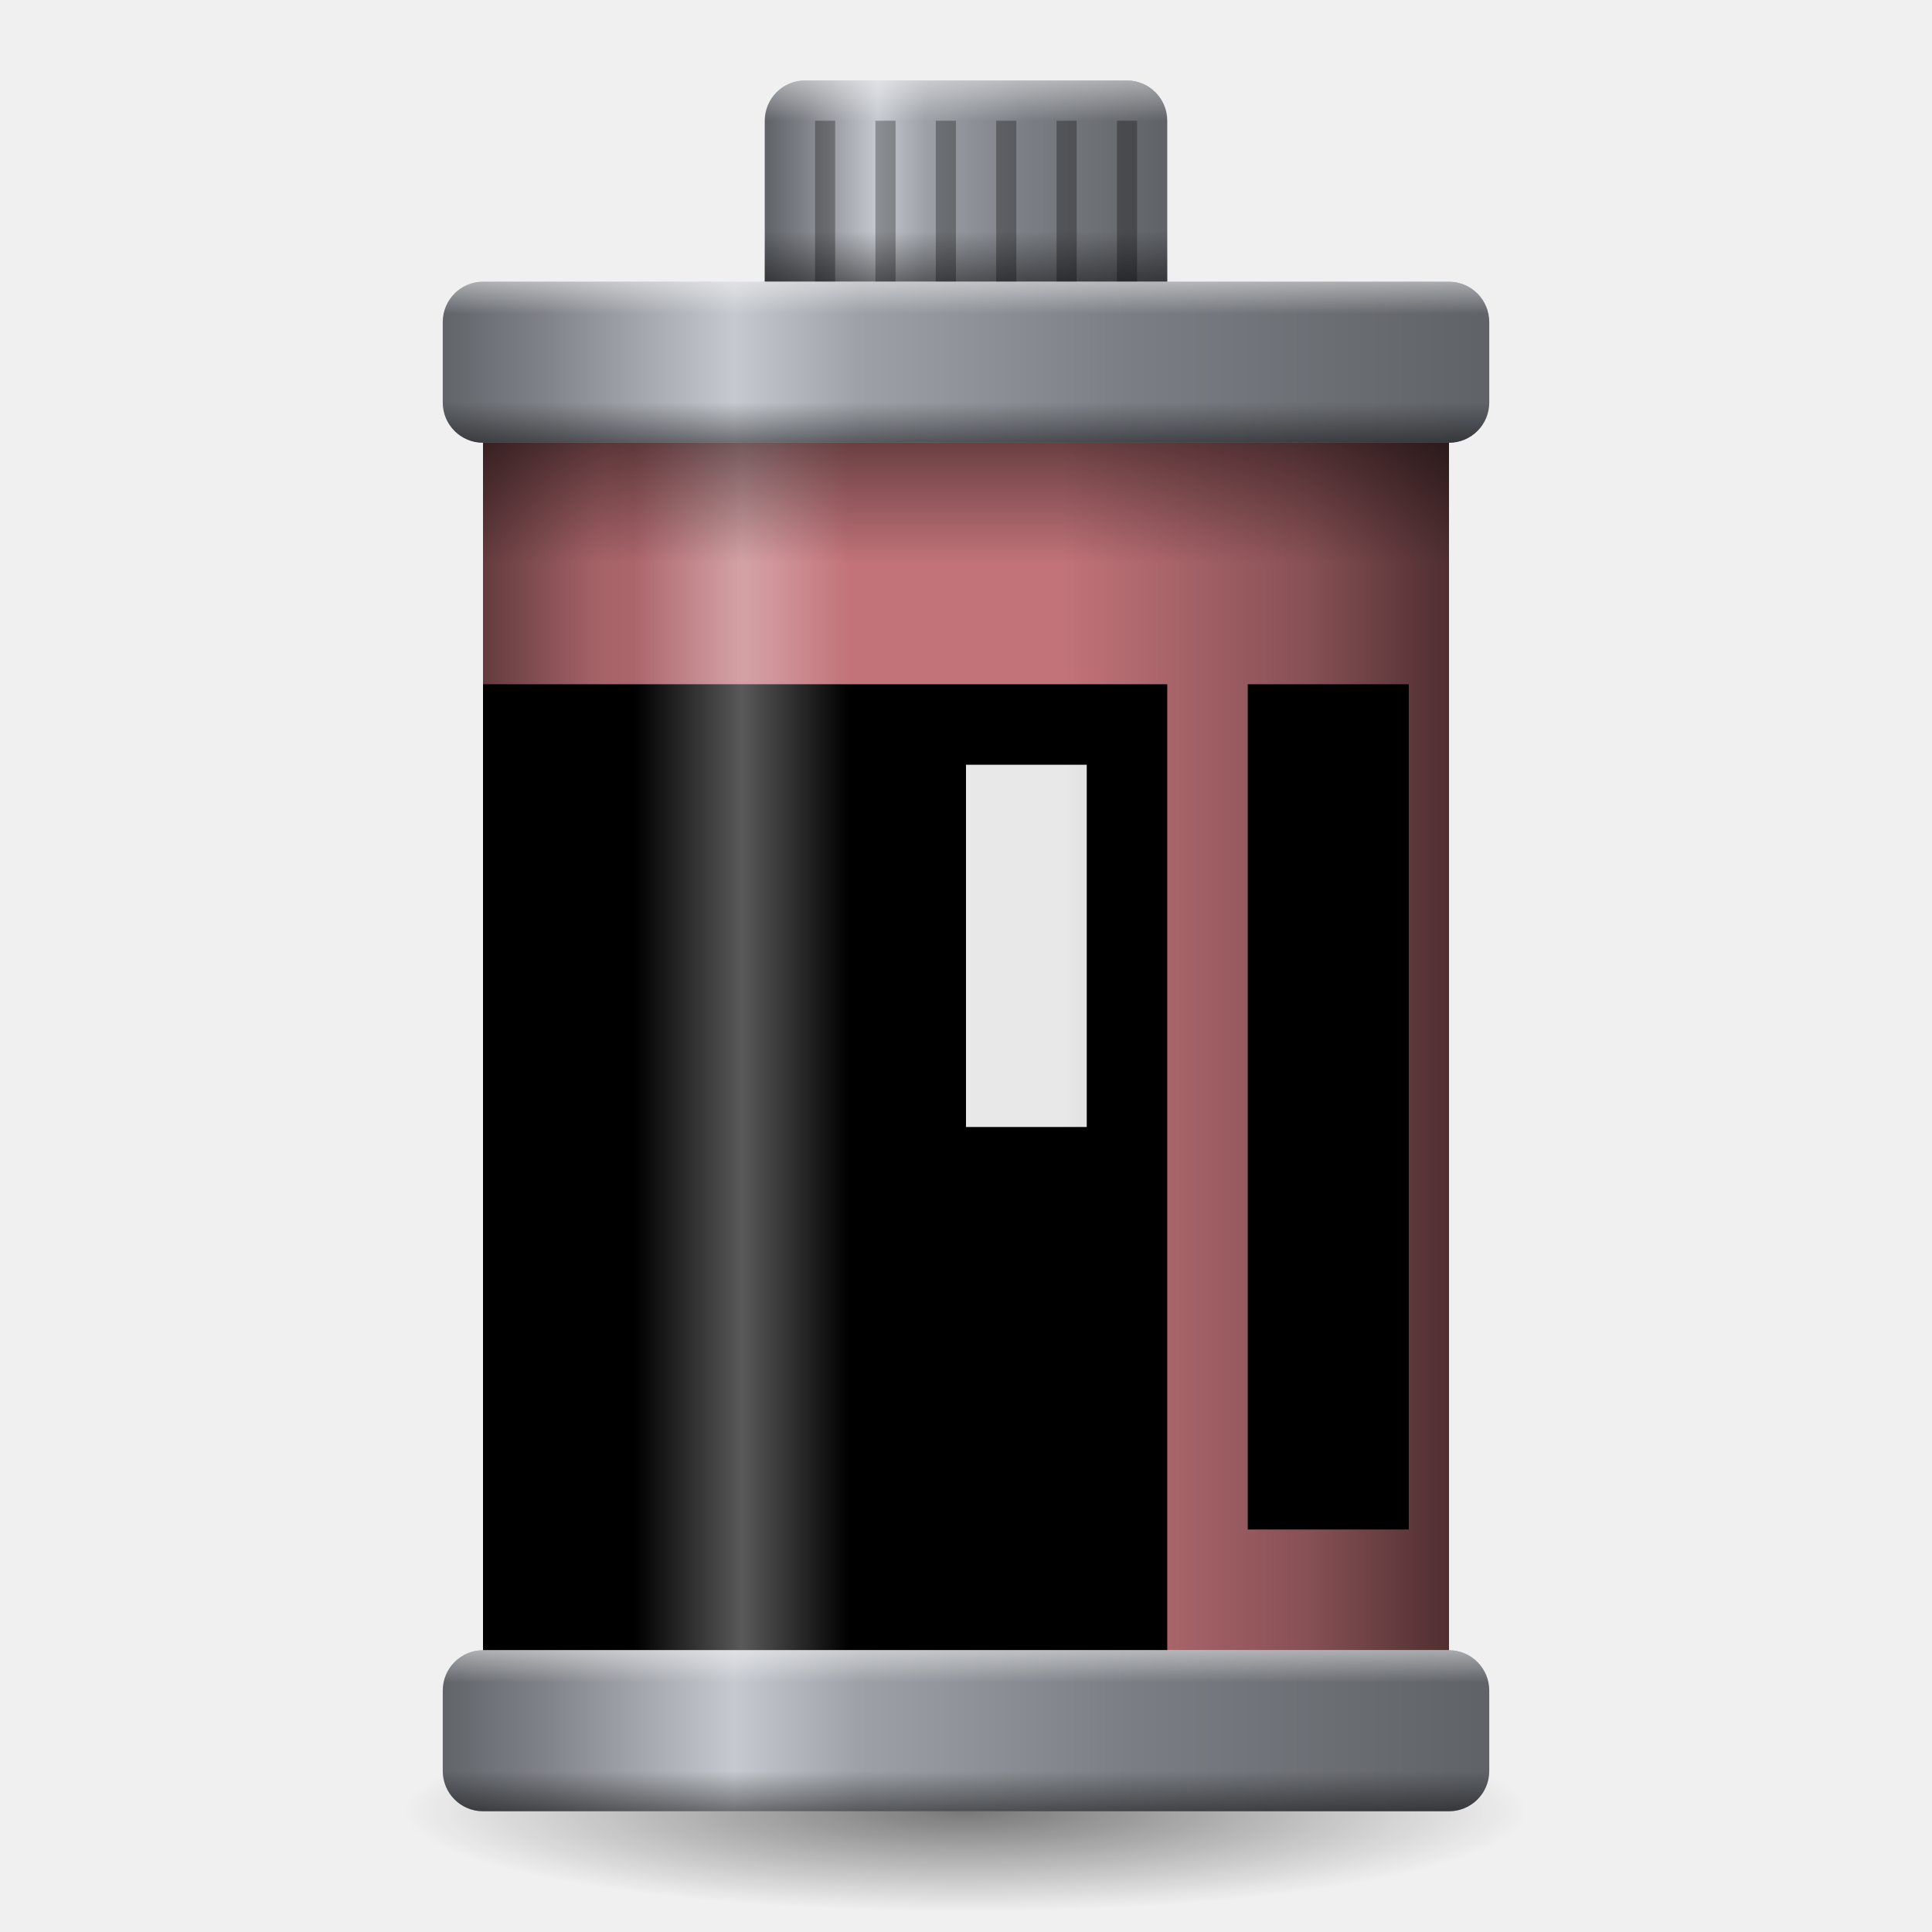
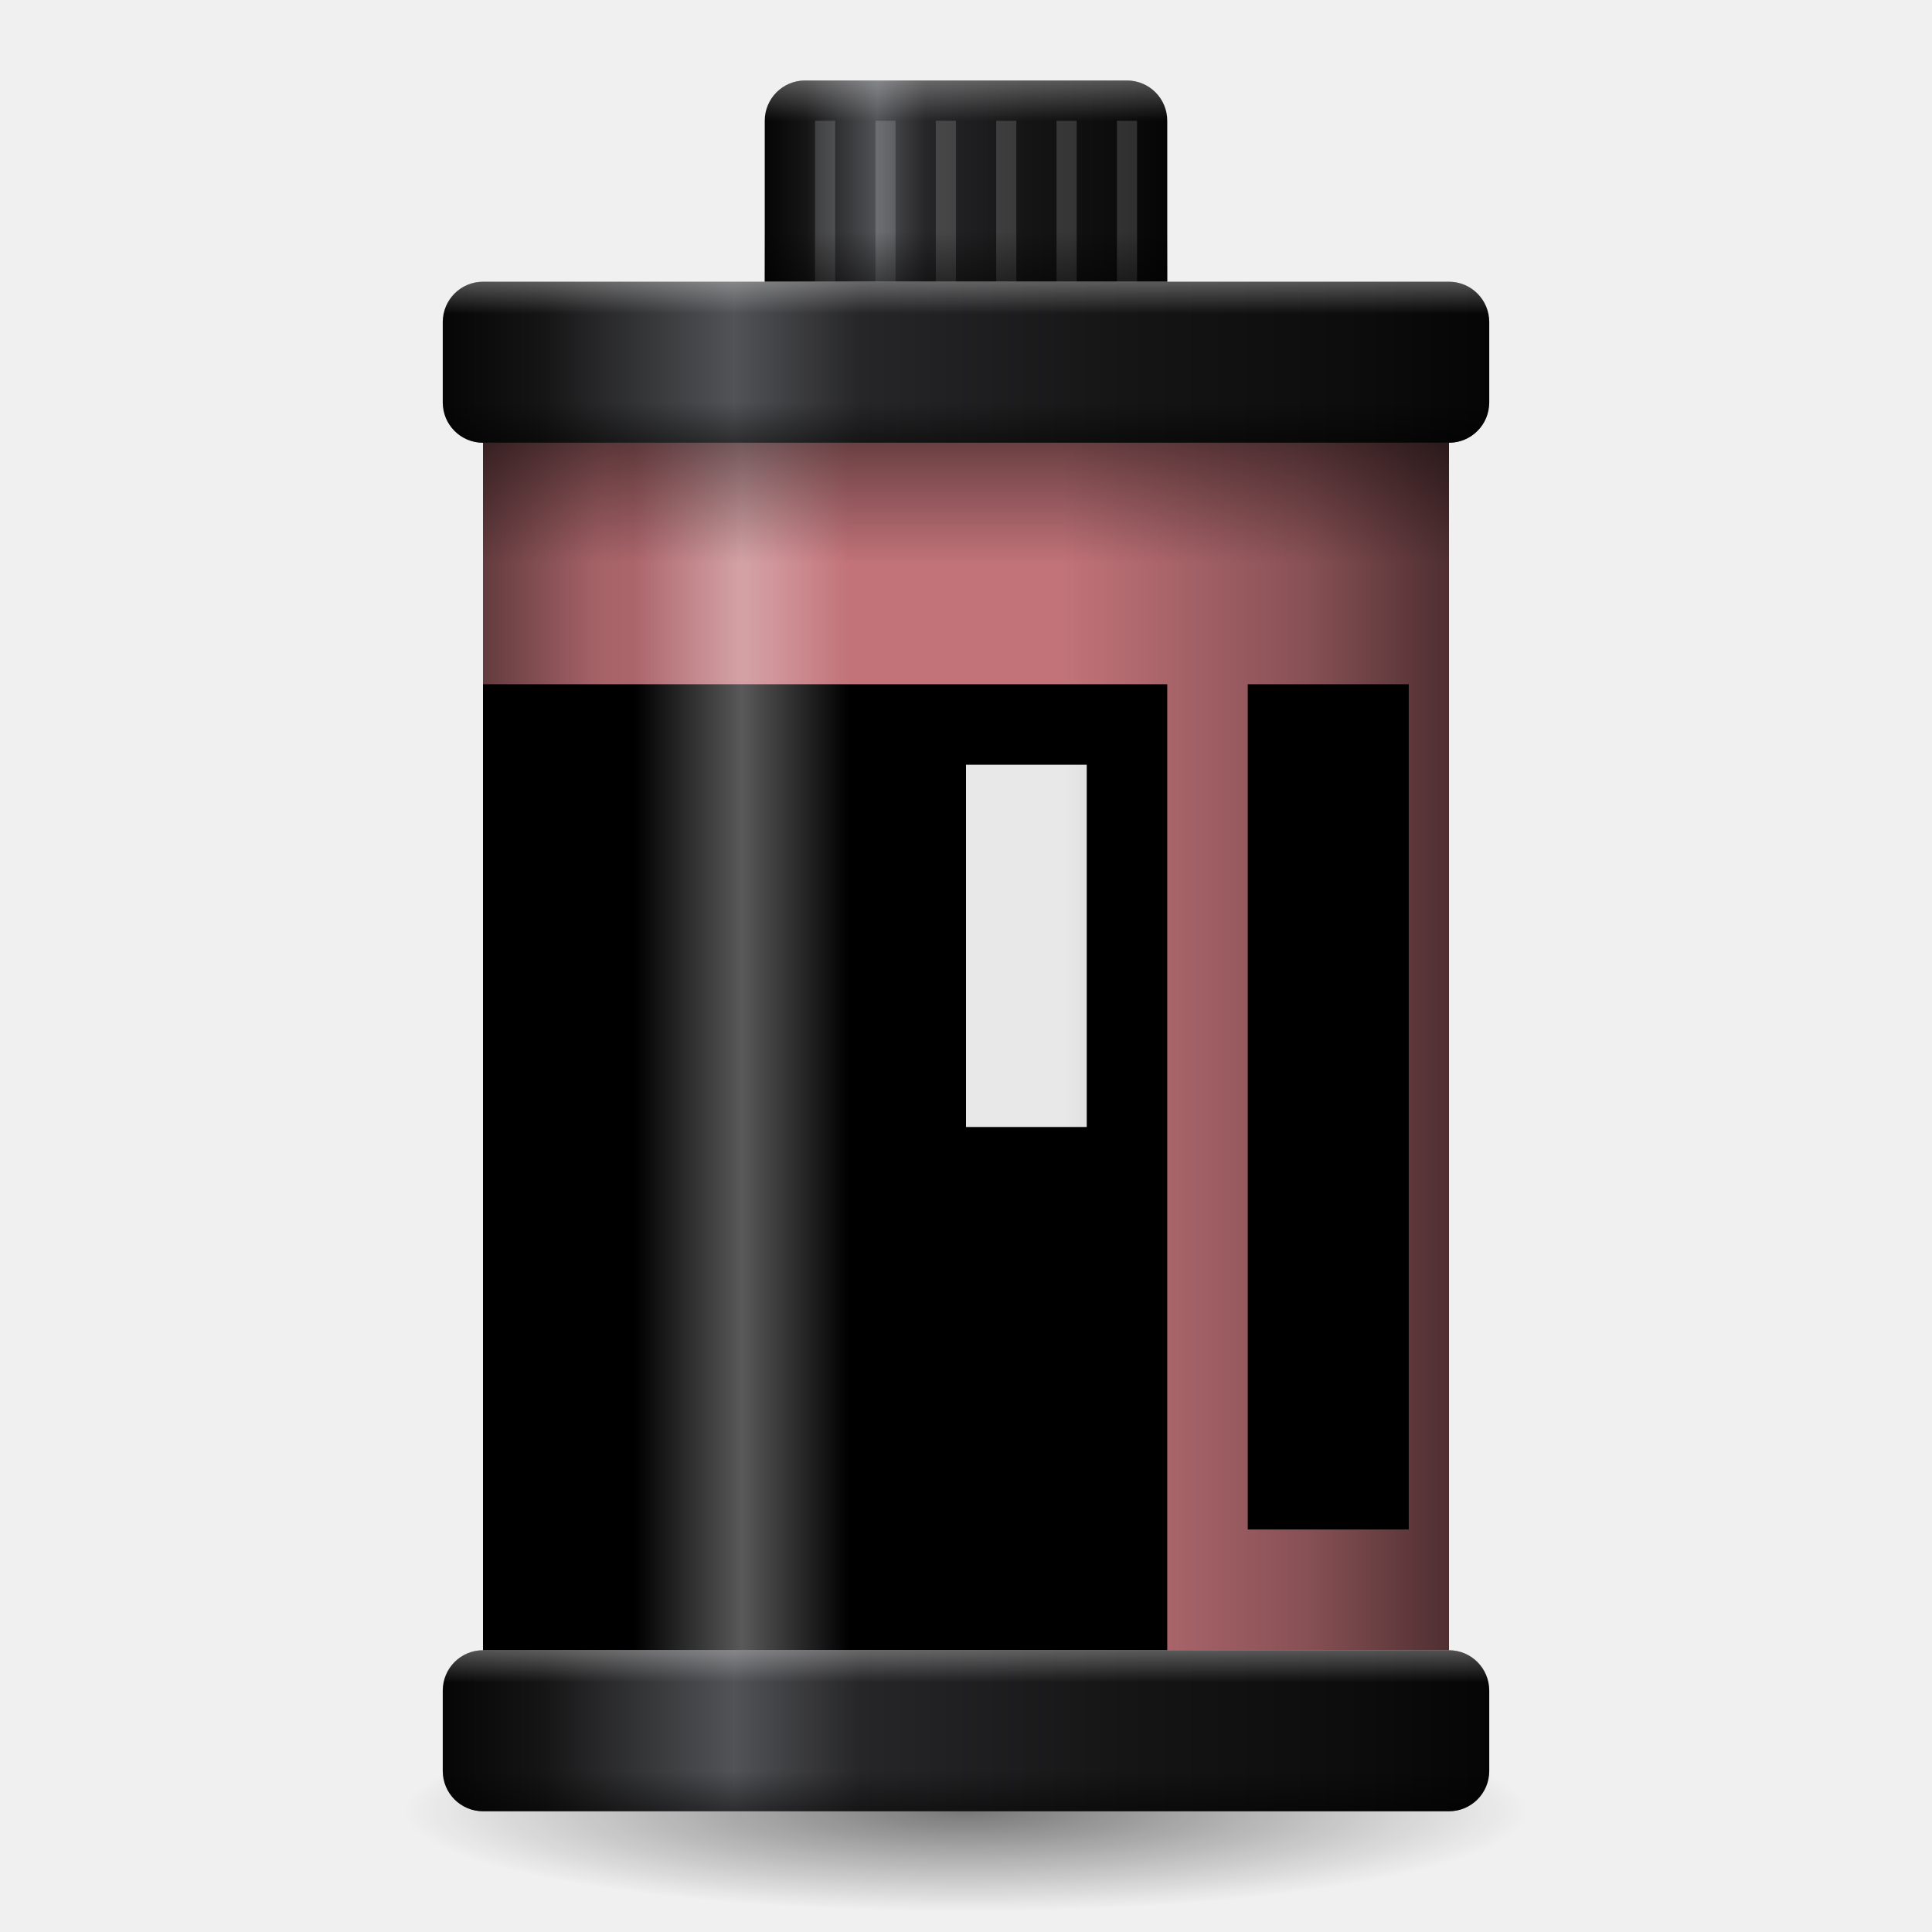
<svg xmlns="http://www.w3.org/2000/svg" width="48" height="48" viewBox="0 0 48 48" fill="none">
  <ellipse cx="24" cy="45" rx="14" ry="2.5" fill="url(#oni-ground)" />
  <path d="M19 3C19 2.448 19.448 2 20 2H28C28.552 2 29 2.448 29 3V7H19V3Z" fill="url(#oni-metal)" />
-   <path d="M20.5 3V7M22 3V7M23.5 3V7M25 3V7M26.5 3V7M28 3V7" stroke="#000000" stroke-opacity="0.3" stroke-width="0.5" />
+   <path d="M20.5 3V7M22 3V7M23.5 3V7M25 3V7M26.5 3V7M28 3V7" stroke="#FFFFFF" stroke-opacity="0.16" stroke-width="0.5" />
  <path d="M19 3C19 2.448 19.448 2 20 2H28C28.552 2 29 2.448 29 3V7H19V3Z" fill="url(#oni-roll)" />
  <rect x="12" y="11" width="24" height="30" fill="#C17379" />
  <rect x="12" y="41" width="24" height="17" transform="rotate(-90 12 41)" fill="#000000" />
  <rect x="24" y="19" width="3" height="9" fill="#E8E8E8" />
  <rect x="31" y="17" width="4" height="21" fill="#000000" />
  <rect x="12" y="11" width="24" height="30" fill="url(#oni-round)" />
  <rect x="12" y="11" width="24" height="30" fill="url(#oni-gleam)" />
  <rect x="12" y="11" width="24" height="3" fill="url(#oni-under)" />
  <path d="M11 8C11 7.448 11.448 7 12 7H36C36.552 7 37 7.448 37 8V10C37 10.552 36.552 11 36 11H12C11.448 11 11 10.552 11 10V8Z" fill="url(#oni-metal)" />
  <path d="M11 42C11 41.448 11.448 41 12 41H36C36.552 41 37 41.448 37 42V44C37 44.552 36.552 45 36 45H12C11.448 45 11 44.552 11 44V42Z" fill="url(#oni-metal)" />
  <path d="M11 8C11 7.448 11.448 7 12 7H36C36.552 7 37 7.448 37 8V10C37 10.552 36.552 11 36 11H12C11.448 11 11 10.552 11 10V8Z" fill="url(#oni-roll)" />
  <path d="M11 42C11 41.448 11.448 41 12 41H36C36.552 41 37 41.448 37 42V44C37 44.552 36.552 45 36 45H12C11.448 45 11 44.552 11 44V42Z" fill="url(#oni-roll)" />
  <defs>
    <radialGradient id="oni-ground" cx="0.5" cy="0.5" r="0.5">
      <stop stop-color="#000000" stop-opacity="0.5" />
      <stop offset="1" stop-color="#000000" stop-opacity="0" />
    </radialGradient>
    <linearGradient id="oni-metal" x1="0" y1="0" x2="1" y2="0">
-       <stop offset="0" stop-color="#5F6368" />
-       <stop offset="0.1" stop-color="#7F8288" />
-       <stop offset="0.28" stop-color="#C6CAD0" />
-       <stop offset="0.4" stop-color="#9DA1A7" />
-       <stop offset="0.65" stop-color="#7B7F85" />
-       <stop offset="0.88" stop-color="#686B70" />
-       <stop offset="1" stop-color="#5F6368" />
+       <stop offset="0" stop-color="#050505" />
+       <stop offset="0.1" stop-color="#151516" />
+       <stop offset="0.28" stop-color="#525356" />
+       <stop offset="0.4" stop-color="#262628" />
+       <stop offset="0.65" stop-color="#151516" />
+       <stop offset="0.88" stop-color="#0C0C0D" />
+       <stop offset="1" stop-color="#050505" />
    </linearGradient>
    <linearGradient id="oni-roll" x1="0" y1="0" x2="0" y2="1">
-       <stop stop-color="#FFFFFF" stop-opacity="0.45" />
+       <stop stop-color="#FFFFFF" stop-opacity="0.3" />
      <stop offset="0.2" stop-color="#FFFFFF" stop-opacity="0" />
      <stop offset="0.75" stop-color="#000000" stop-opacity="0" />
      <stop offset="1" stop-color="#000000" stop-opacity="0.45" />
    </linearGradient>
    <linearGradient id="oni-round" x1="0" y1="0" x2="1" y2="0">
      <stop stop-color="#000000" stop-opacity="0.5" />
      <stop offset="0.12" stop-color="#000000" stop-opacity="0.15" />
      <stop offset="0.3" stop-color="#000000" stop-opacity="0" />
      <stop offset="0.6" stop-color="#000000" stop-opacity="0" />
      <stop offset="0.85" stop-color="#000000" stop-opacity="0.3" />
      <stop offset="1" stop-color="#000000" stop-opacity="0.6" />
    </linearGradient>
    <linearGradient id="oni-gleam" x1="0" y1="0" x2="1" y2="0">
      <stop offset="0.16" stop-color="#FFFFFF" stop-opacity="0" />
      <stop offset="0.27" stop-color="#FFFFFF" stop-opacity="0.35" />
      <stop offset="0.38" stop-color="#FFFFFF" stop-opacity="0" />
    </linearGradient>
    <linearGradient id="oni-under" x1="0" y1="0" x2="0" y2="1">
      <stop stop-color="#000000" stop-opacity="0.45" />
      <stop offset="1" stop-color="#000000" stop-opacity="0" />
    </linearGradient>
  </defs>
</svg>
